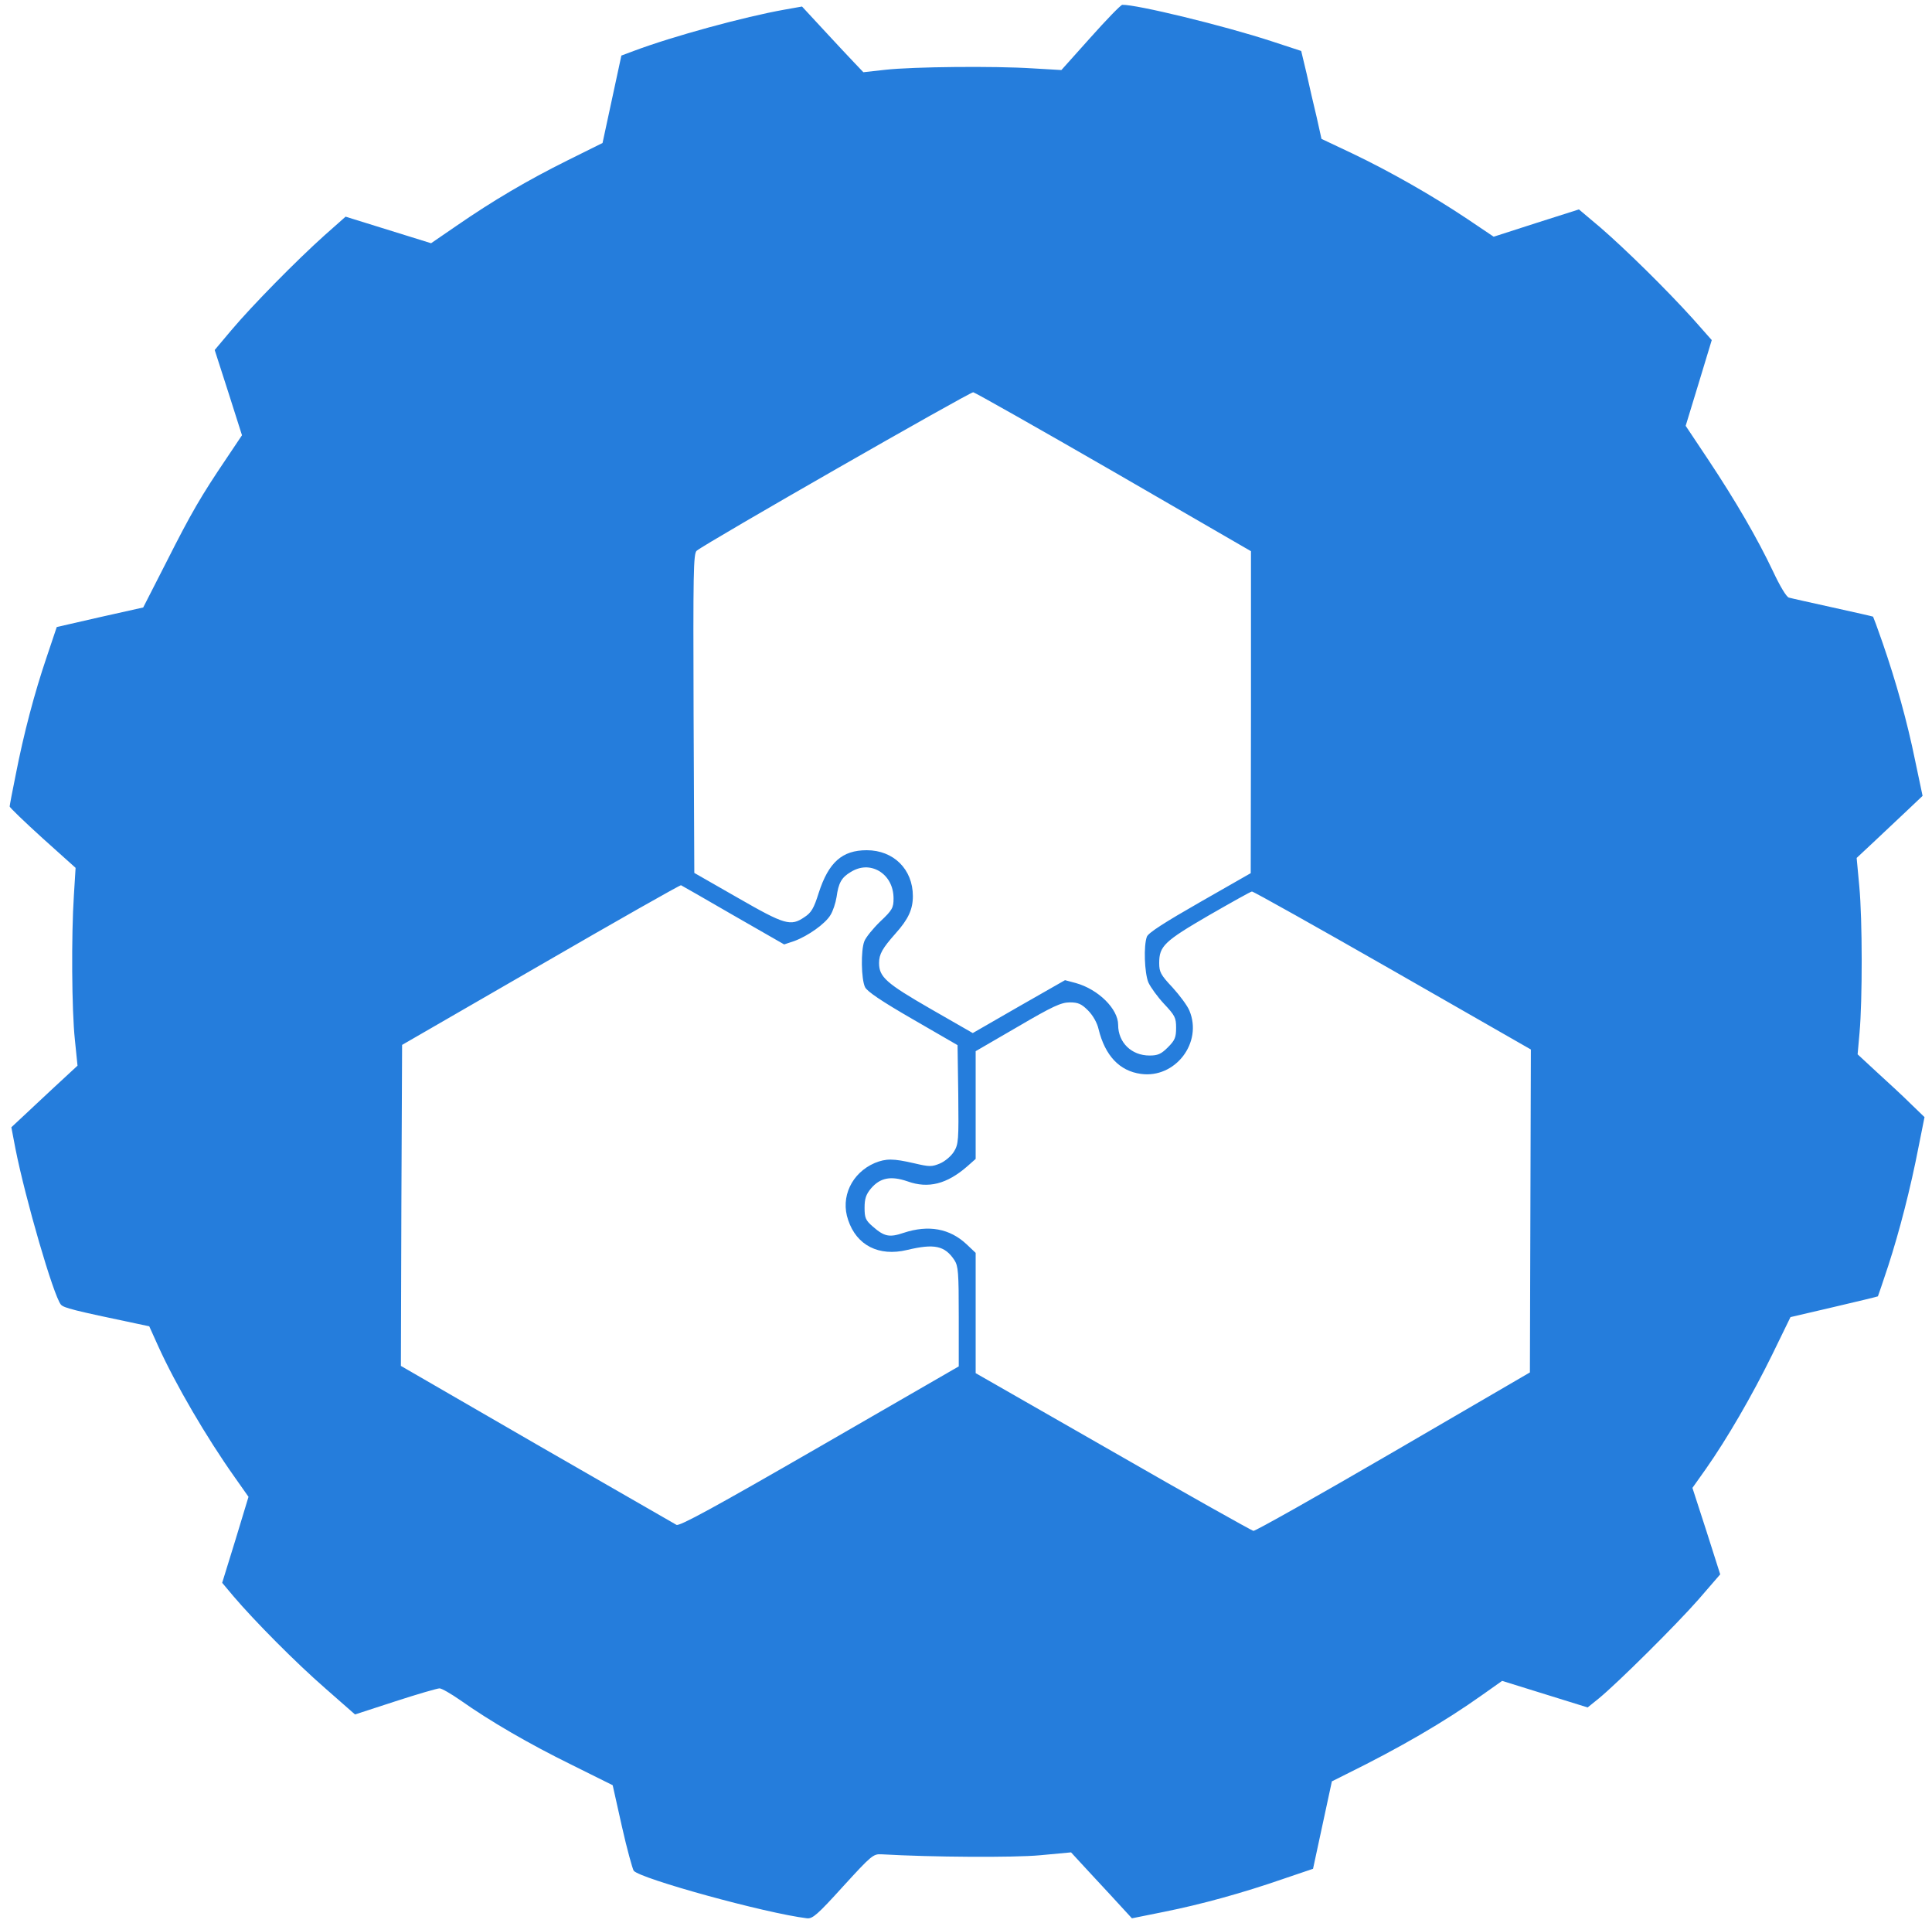
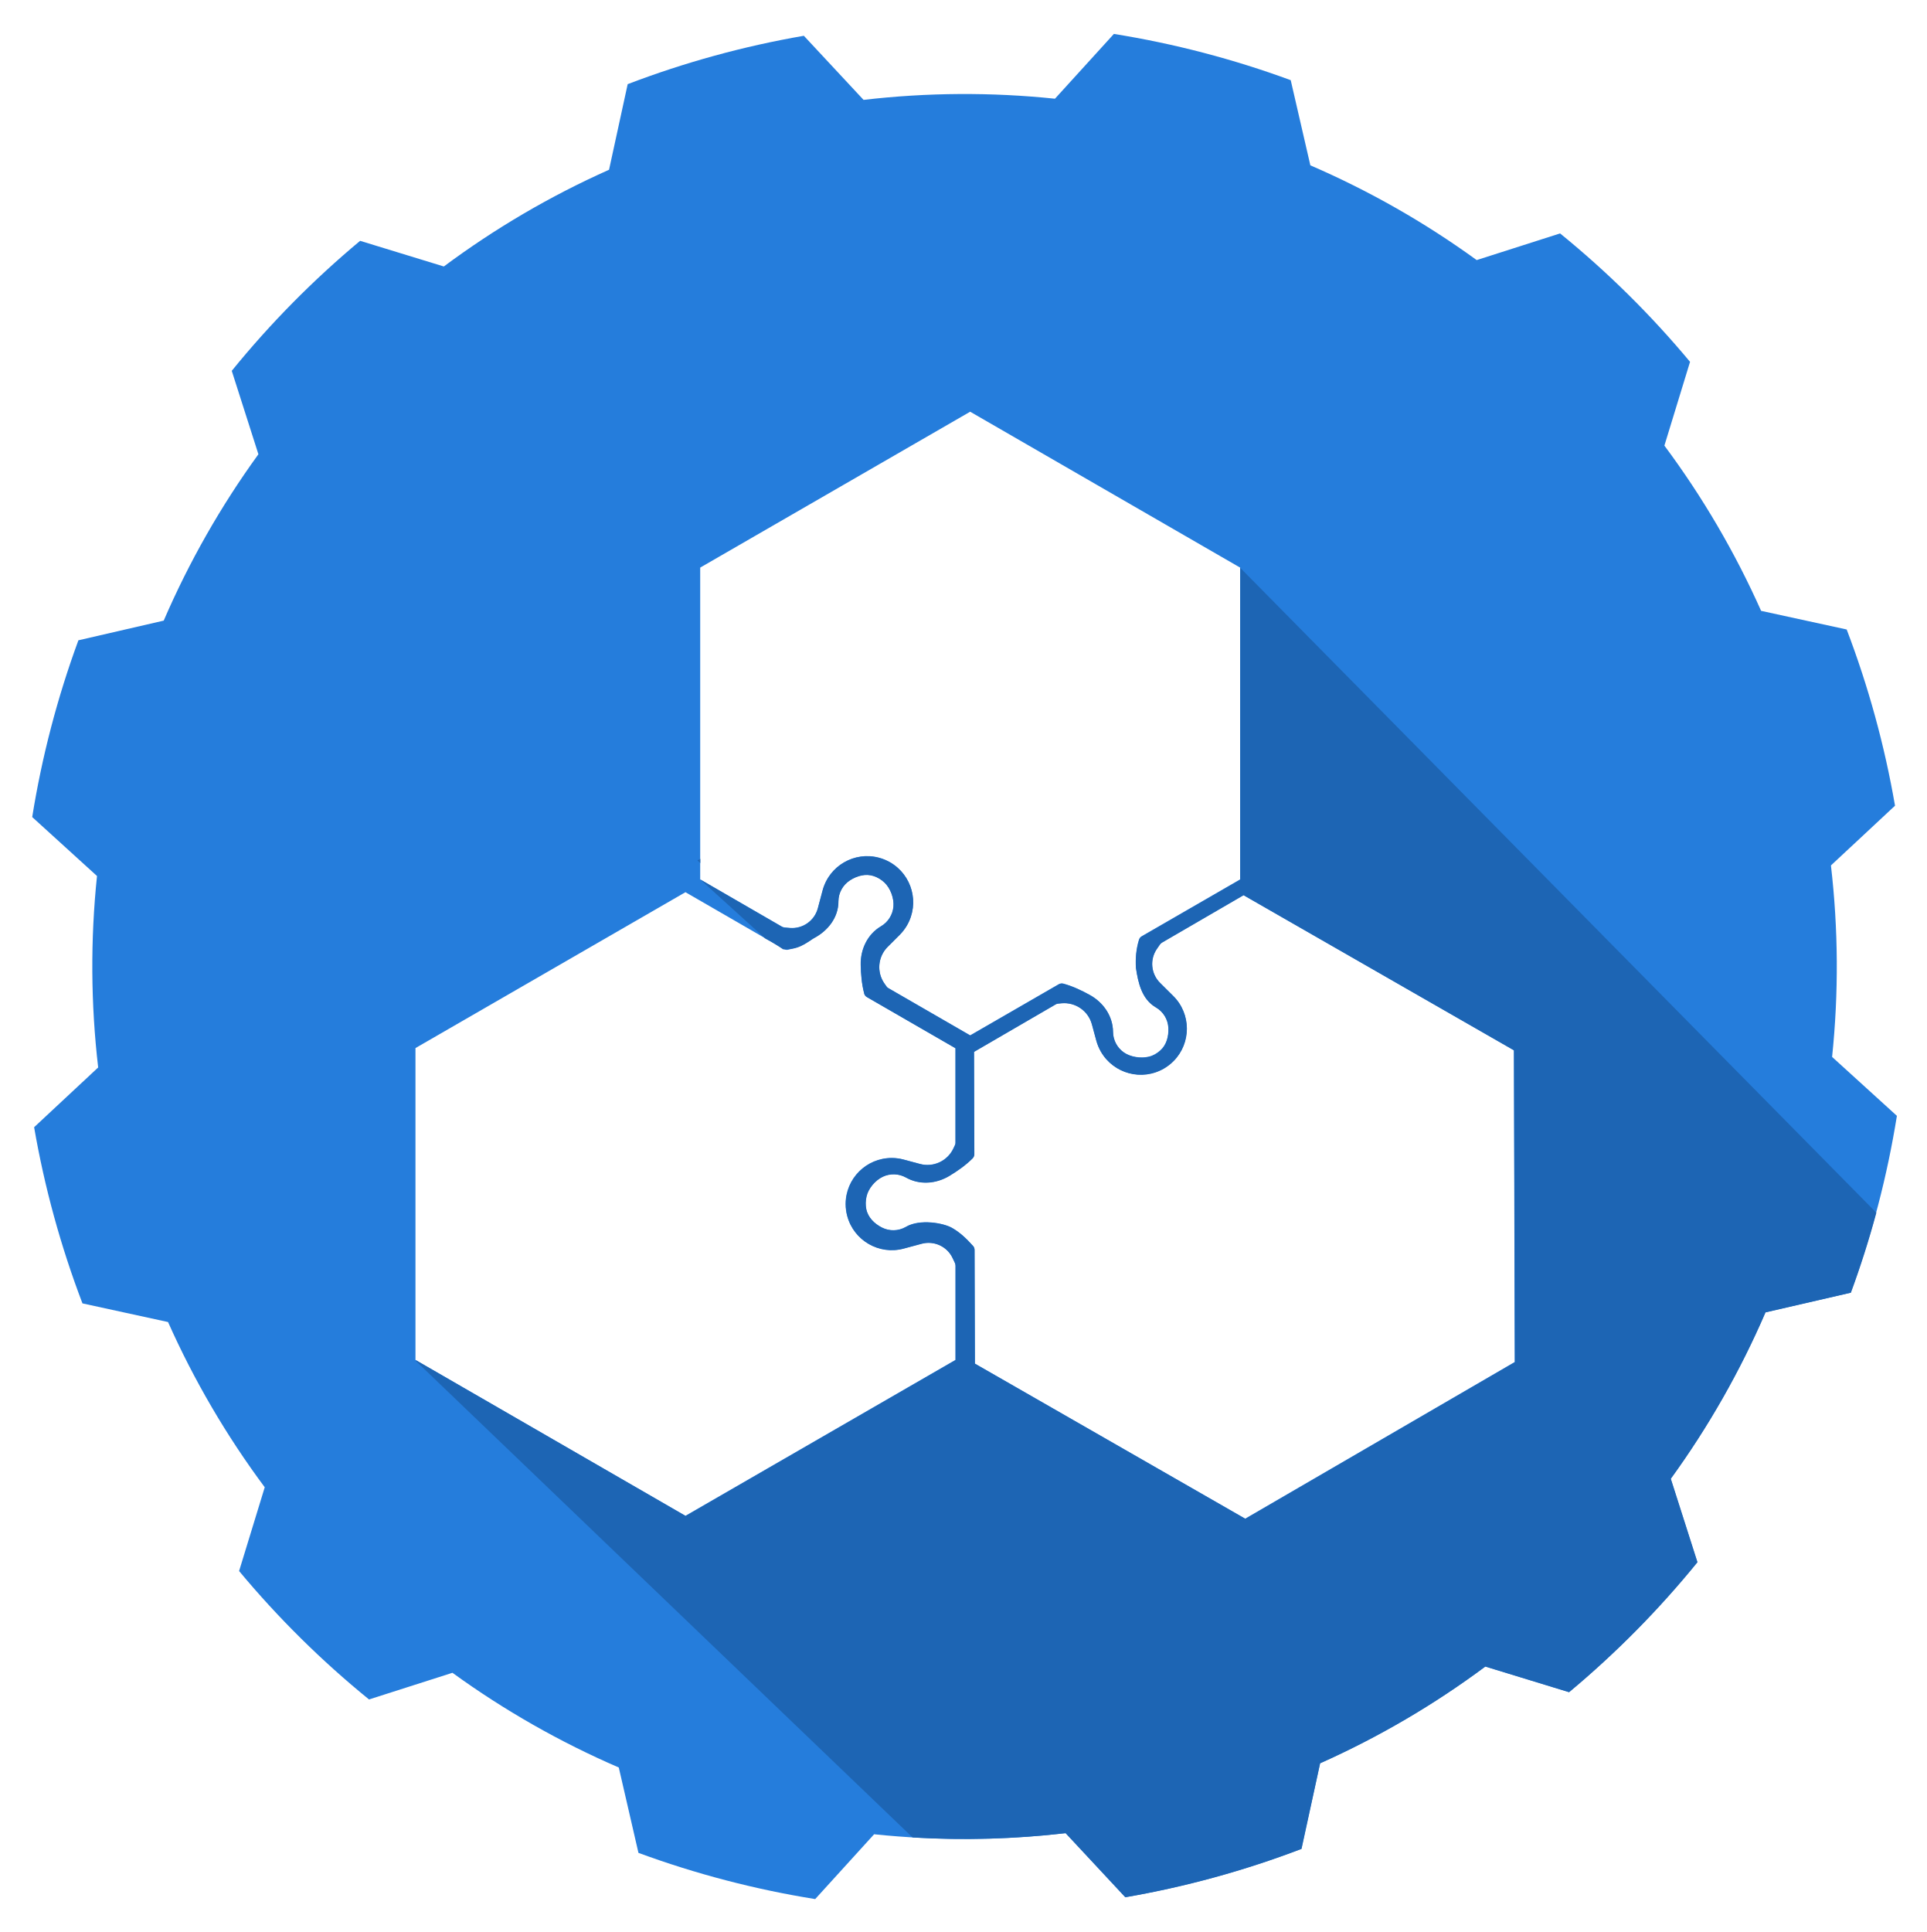
- <svg xmlns="http://www.w3.org/2000/svg" version="1.0" width="800pt" height="799pt" viewBox="0 0 800 799" preserveAspectRatio="xMidYMid meet">
-   <g transform="translate(0,799) scale(0.1,-0.1)" fill="#257DDC" stroke="none">
-     <path d="M4515 7834 l-120 -134 -120 7 c-155 10 -495 7 -610 -6 l-90 -10 -40 42 c-22 23 -79 84 -127 136 l-87 94 -73 -13 c-164 -29 -462 -110 -624 -171 l-51 -19 -39 -181 -39 -181 -145 -72 c-165 -82 -308 -166 -460 -271 l-105 -72 -177 55 -177 55 -88 -78 c-116 -104 -299 -290 -385 -392 l-69 -82 57 -177 56 -176 -65 -97 c-104 -154 -145 -224 -247 -426 l-97 -190 -179 -40 -179 -41 -42 -125 c-50 -147 -95 -317 -128 -487 -14 -68 -25 -127 -25 -131 0 -4 61 -63 136 -131 l137 -123 -7 -113 c-11 -168 -9 -476 4 -598 l11 -108 -93 -86 c-51 -48 -113 -105 -137 -128 l-44 -41 17 -89 c41 -207 157 -607 188 -645 12 -14 52 -24 314 -79 l52 -11 37 -82 c72 -159 200 -378 317 -543 l57 -81 -54 -178 -55 -178 47 -56 c87 -102 256 -273 380 -381 l123 -108 166 54 c92 30 175 54 184 54 9 0 47 -22 86 -49 123 -87 285 -181 460 -267 l171 -85 38 -170 c21 -94 44 -176 49 -184 27 -33 545 -176 718 -197 23 -2 43 15 149 132 117 128 125 135 159 133 207 -12 547 -14 656 -4 l129 12 35 -38 c19 -21 76 -82 126 -136 l91 -99 134 27 c154 31 322 77 495 137 l121 41 39 181 39 181 60 30 c221 109 404 215 563 328 l82 58 177 -55 177 -55 46 37 c78 64 319 303 413 410 l90 104 -57 179 -58 179 56 79 c87 124 190 301 274 472 l76 156 180 42 c99 23 181 43 182 44 1 1 20 58 43 127 46 142 92 319 126 495 l24 120 -57 55 c-31 31 -94 89 -139 130 l-81 75 8 90 c12 132 12 469 -1 605 l-11 118 78 73 c44 41 105 99 137 129 l58 55 -31 147 c-33 162 -79 326 -135 488 -20 58 -38 106 -39 107 -1 1 -76 18 -167 38 -90 20 -172 38 -182 41 -10 3 -37 48 -65 108 -65 137 -155 292 -268 462 l-94 141 54 177 54 178 -77 87 c-110 122 -281 290 -384 379 l-89 75 -176 -56 -177 -57 -110 74 c-145 97 -321 197 -476 271 l-127 60 -20 90 c-12 49 -31 132 -42 182 l-22 92 -122 40 c-198 65 -561 153 -619 151 -7 -1 -66 -62 -132 -136z m98 -1798 l567 -328 0 -666 -1 -667 -210 -120 c-147 -84 -214 -127 -220 -143 -14 -37 -10 -149 6 -189 9 -20 38 -60 65 -89 45 -48 50 -57 50 -99 0 -40 -5 -52 -34 -81 -28 -28 -42 -34 -76 -34 -75 0 -130 54 -130 127 0 66 -82 147 -175 173 l-45 12 -191 -109 -191 -110 -176 101 c-182 105 -212 131 -212 189 0 37 14 61 68 122 53 59 72 100 72 155 0 111 -80 190 -191 190 -102 0 -158 -50 -199 -177 -20 -64 -31 -82 -59 -100 -57 -39 -81 -32 -276 80 l-180 103 -3 660 c-2 582 -1 663 13 674 40 33 1132 658 1145 656 9 -2 271 -150 583 -330z m-973 -1652 c38 -23 60 -64 60 -114 0 -38 -5 -48 -55 -95 -30 -29 -60 -66 -66 -82 -15 -38 -13 -157 3 -190 9 -18 68 -58 198 -133 l185 -107 3 -204 c2 -190 1 -206 -18 -237 -12 -19 -37 -40 -58 -49 -34 -14 -43 -14 -107 1 -87 20 -116 20 -163 1 -95 -41 -143 -141 -110 -236 35 -105 127 -152 244 -124 113 27 156 18 196 -42 16 -25 18 -51 18 -234 l0 -206 -577 -333 c-437 -252 -580 -330 -592 -323 -9 5 -269 155 -579 333 l-562 325 2 664 3 665 575 332 c316 183 577 331 580 329 3 -1 100 -57 216 -124 l211 -121 42 14 c57 21 129 72 150 108 10 16 21 49 25 74 8 58 20 81 59 104 39 24 80 25 117 4z m2126 -411 l573 -328 -2 -669 -2 -668 -565 -329 c-311 -181 -572 -328 -580 -327 -8 2 -271 149 -582 328 l-568 325 0 249 0 249 -37 35 c-70 66 -158 82 -261 48 -59 -20 -80 -16 -128 26 -30 26 -34 36 -34 78 0 37 6 55 26 79 38 45 82 54 152 30 86 -31 163 -11 247 62 l35 31 0 223 0 223 174 101 c145 85 180 101 216 101 34 0 48 -6 75 -33 20 -20 38 -51 44 -78 27 -110 87 -173 175 -185 142 -20 257 129 201 262 -8 20 -40 63 -70 96 -49 52 -55 64 -55 101 0 70 21 90 205 197 94 54 174 99 179 99 5 1 267 -146 582 -326z" />
-   </g>
+ <svg xmlns="http://www.w3.org/2000/svg" id="a" data-name="Layer 1" width="593.51" height="595.02" viewBox="0 0 593.51 595.02">
+   <path d="M397.58,24.64l6.06,26.28c18.1,7.82,35.28,17.6,51.24,29.18l25.69-8.21h0c14.59,11.86,27.99,25.1,40.03,39.55h0s-7.9,25.8-7.9,25.8c11.77,15.82,21.76,32.88,29.79,50.89l26.36,5.74h0c6.7,17.57,11.69,35.74,14.89,54.27h0s-19.74,18.4-19.74,18.4c2.28,19.58,2.4,39.36.36,58.97l19.96,18.15h0c-2.98,18.57-7.74,36.8-14.23,54.45h0s-26.28,6.06-26.28,6.06c-7.82,18.1-17.6,35.28-29.18,51.24l8.21,25.69h0c-11.86,14.6-25.1,28-39.54,40.04h0s-25.79-7.89-25.79-7.89c-15.82,11.77-32.88,21.76-50.89,29.79l-5.74,26.36h0c-17.56,6.71-35.74,11.7-54.26,14.9h0s-18.39-19.74-18.39-19.74c-19.58,2.28-39.36,2.4-58.97.36l-18.15,19.96h0c-18.56-2.97-36.79-7.74-54.44-14.23h0s-6.06-26.29-6.06-26.29c-18.1-7.82-35.28-17.6-51.24-29.17l-25.69,8.21h-.01c-14.59-11.86-27.99-25.1-40.02-39.55h0s7.9-25.8,7.9-25.8c-11.77-15.82-21.76-32.88-29.79-50.89l-26.36-5.74h0c-6.7-17.57-11.69-35.74-14.89-54.26h0s19.73-18.4,19.73-18.4c-2.28-19.58-2.4-39.36-.36-58.97l-19.96-18.15h0c2.98-18.57,7.74-36.8,14.23-54.44h0s26.28-6.06,26.28-6.06c7.81-18.1,17.6-35.28,29.17-51.24l-8.21-25.69h0c11.86-14.6,25.1-28,39.54-40.04h0s25.79,7.9,25.79,7.9c15.82-11.77,32.88-21.76,50.89-29.79l5.74-26.36h0c17.56-6.71,35.73-11.7,54.26-14.9h.01s18.39,19.74,18.39,19.74c19.58-2.28,39.36-2.4,58.96-.36l18.15-19.95h0c18.56,2.97,36.79,7.74,54.44,14.23h0ZM266.19,305.93c-.8-3.02-1.01-6.07-1.07-8.78-.11-4.75,2.03-9.41,6.25-11.9,2.19-1.29,3.61-3.56,3.83-6.09.21-2.53-.91-5.62-2.75-7.37-.94-.91-2.08-1.6-3.32-2.02-2.47-.84-5.15-.11-7.34,1.31-2.19,1.42-3.53,3.84-3.55,6.45v.16c-.05,4.92-3.28,8.95-7.58,11.22-2.18,1.7-4.8,2.91-7.87,3.59-.44.1-.9.03-1.3-.2l-30.34-17.52-83.17,48.01v96.03s83.16,48.02,83.16,48.02l83.17-48.01v-29.04c0-.3-.07-.6-.2-.88l-.69-1.46c-1.69-3.6-5.72-5.46-9.56-4.43l-5.51,1.49c-7.57,2.04-15.35-2.45-17.39-10.02-.32-1.2-.49-2.44-.49-3.68h0c0-7.84,6.36-14.19,14.2-14.19,1.24,0,2.48.16,3.67.49l5.03,1.35c4.15,1.11,8.5-.92,10.31-4.82l.48-1.03c.09-.2.13-.41.14-.63v-29.17s-27.3-15.76-27.3-15.76c-.42-.24-.72-.63-.84-1.1M327.51,302.91c3.02.82,5.76,2.16,8.14,3.47,4.16,2.28,7.13,6.46,7.18,11.36.02,2.54,1.27,4.91,3.35,6.36s5.3,1.92,7.76,1.3c1.31-.32,2.42-.99,3.41-1.86,1.97-1.72,2.67-4.4,2.54-7.01-.13-2.65-1.61-5.05-3.91-6.36-4.24-2.49-5.4-7.41-6.09-12.2-.14-2.71.03-5.58.96-8.59.14-.43.43-.8.82-1.03l30.34-17.51v-96.03s-83.16-48.01-83.16-48.01l-83.16,48.01v96.03s25.15,14.52,25.15,14.52c.26.15.56.24.86.27l1.61.14c3.96.33,7.59-2.23,8.61-6.07l1.47-5.51c2.02-7.57,9.8-12.07,17.37-10.05,1.2.32,2.35.8,3.43,1.42h0c6.79,3.93,9.11,12.61,5.18,19.39-.62,1.07-1.38,2.06-2.26,2.94l-3.68,3.68c-3.04,3.04-3.46,7.83-.98,11.34l.66.93c.12.18.29.33.48.43l25.26,14.59,27.3-15.76c.42-.23.91-.3,1.37-.18M299.55,356.73c-2.21,2.21-4.74,3.92-7.05,5.33-4.05,2.47-9.16,2.97-13.43.57-2.21-1.24-4.89-1.34-7.19-.25-2.29,1.09-4.45,3.6-4.99,6.08-.28,1.29-.35,2.58-.08,3.88.52,2.56,2.49,4.5,4.82,5.69,2.33,1.18,5.09,1.12,7.36-.17l.13-.08c4.27-2.43,11.42-1.17,14.11.36,2.36,1.34,4.38,3.21,6.48,5.56.29.33.46.76.46,1.2l.1,35.04,83.3,47.78,83.03-48.25-.27-96.03-83.3-47.78-25.11,14.59c-.26.15-.49.36-.66.61l-.92,1.33c-2.26,3.27-1.84,7.69.98,10.49l4.05,4.02c5.56,5.52,5.6,14.5.08,20.06-.88.88-1.87,1.65-2.94,2.28h0c-6.77,3.94-15.46,1.64-19.39-5.14-.62-1.07-1.11-2.23-1.43-3.43l-1.36-5.02c-1.12-4.15-5.07-6.89-9.35-6.5l-1.14.11c-.22.02-.42.09-.61.2l-25.23,14.66.09,31.52c0,.48-.19.94-.53,1.28" fill="#257ddc" fill-rule="evenodd" />
+   <path d="M382.05,174.89l195.94,198.61c-2.25,8.32-4.86,16.54-7.84,24.63l-26.29,6.06c-7.82,18.1-17.6,35.29-29.18,51.25l8.21,25.7c-11.86,14.59-25.1,27.99-39.54,40.03l-25.8-7.9c-15.82,11.77-32.89,21.76-50.89,29.8l-5.74,26.36c-17.56,6.71-35.73,11.69-54.26,14.89l-18.39-19.74c-15.65,1.82-31.43,2.27-47.15,1.33l-153.07-146.81.16-.12,83,47.92,83.16-48.02v-29.04c0-.3-.07-.6-.2-.88l-.69-1.46c-1.69-3.6-5.72-5.46-9.56-4.43l-5.51,1.48c-7.56,2.04-15.34-2.43-17.39-9.99-.33-1.21-.49-2.45-.49-3.7h0c0-7.83,6.34-14.18,14.17-14.19,1.25,0,2.49.16,3.7.49l5.03,1.35c4.15,1.12,8.51-.92,10.31-4.82l.48-1.03c.09-.2.14-.41.14-.63v-29.17s-23.13-13.36-27.29-15.76c-.42-.24-.72-.63-.84-1.1-.8-3.03-1.01-6.07-1.07-8.78-.1-4.75,2.03-9.41,6.25-11.9,2.19-1.29,3.61-3.56,3.83-6.09.22-2.53-.92-5.62-2.75-7.37-.94-.91-2.07-1.6-3.32-2.02-2.47-.84-5.14-.11-7.34,1.31-2.19,1.42-3.53,3.84-3.55,6.45v.16c-.05,4.91-3.28,8.95-7.57,11.21-1.2.63-3.27,2.43-5.72,3.03-1.71.42-3.74.38-3.74.38,0,0-2.6-1.81-5.55-3.36l-20.02-18.18,25.18,14.6c.27.15.55.24.86.27l1.61.13c3.96.33,7.59-2.23,8.61-6.07l1.47-5.51c2.01-7.57,9.78-12.07,17.35-10.06,1.21.32,2.37.8,3.45,1.42h0c6.79,3.92,9.11,12.6,5.19,19.39-.62,1.07-1.38,2.06-2.26,2.94l-3.69,3.68c-3.04,3.04-3.46,7.83-.98,11.34l.66.93c.13.18.28.32.48.44l25.27,14.59s23.13-13.36,27.3-15.76c.42-.24.91-.3,1.37-.18,3.02.82,5.76,2.16,8.14,3.47,4.16,2.28,7.13,6.47,7.18,11.36.02,2.54,1.27,4.91,3.35,6.36,2.08,1.45,5.3,1.91,7.76,1.31,1.31-.32,2.42-.99,3.41-1.86,1.97-1.71,2.67-4.4,2.54-7.01-.13-2.61-1.56-4.98-3.81-6.3,0,0-.08-.05-.1-.06-4.24-2.49-5.4-7.41-6.1-12.2-.14-2.71.03-5.58.96-8.59.14-.43.43-.8.82-1.03l30.34-17.52v-96ZM215.72,265.82l-.9-.82.9-.49v1.31ZM299.6,356.79c-2.22,2.21-4.74,3.92-7.05,5.33-4.05,2.47-9.16,2.97-13.43.57-2.21-1.24-4.89-1.34-7.19-.25-2.29,1.09-4.45,3.6-4.99,6.08-.3,1.27-.33,2.6-.08,3.88.52,2.56,2.49,4.5,4.82,5.69,2.33,1.19,5.09,1.12,7.36-.17.1-.06.11-.07.13-.08,4.27-2.43,11.42-1.16,14.11.36,2.36,1.34,4.38,3.21,6.48,5.56.3.33.46.76.46,1.2l.1,35.04,83.3,47.78,83.03-48.25-.27-96.03-83.3-47.78-25.11,14.59c-.26.15-.49.36-.66.61l-.92,1.33c-2.26,3.27-1.85,7.69.98,10.49l4.05,4.02c5.56,5.52,5.6,14.51.08,20.07-.88.88-1.86,1.64-2.94,2.27h0c-6.78,3.94-15.46,1.63-19.4-5.15-.62-1.07-1.1-2.22-1.43-3.42l-1.36-5.02c-1.12-4.15-5.07-6.89-9.35-6.5l-1.14.11c-.22.02-.42.09-.61.19l-25.22,14.66s.08,26.71.09,31.52c0,.48-.19.94-.52,1.28" fill="#1d65b4" fill-rule="evenodd" />
</svg>
